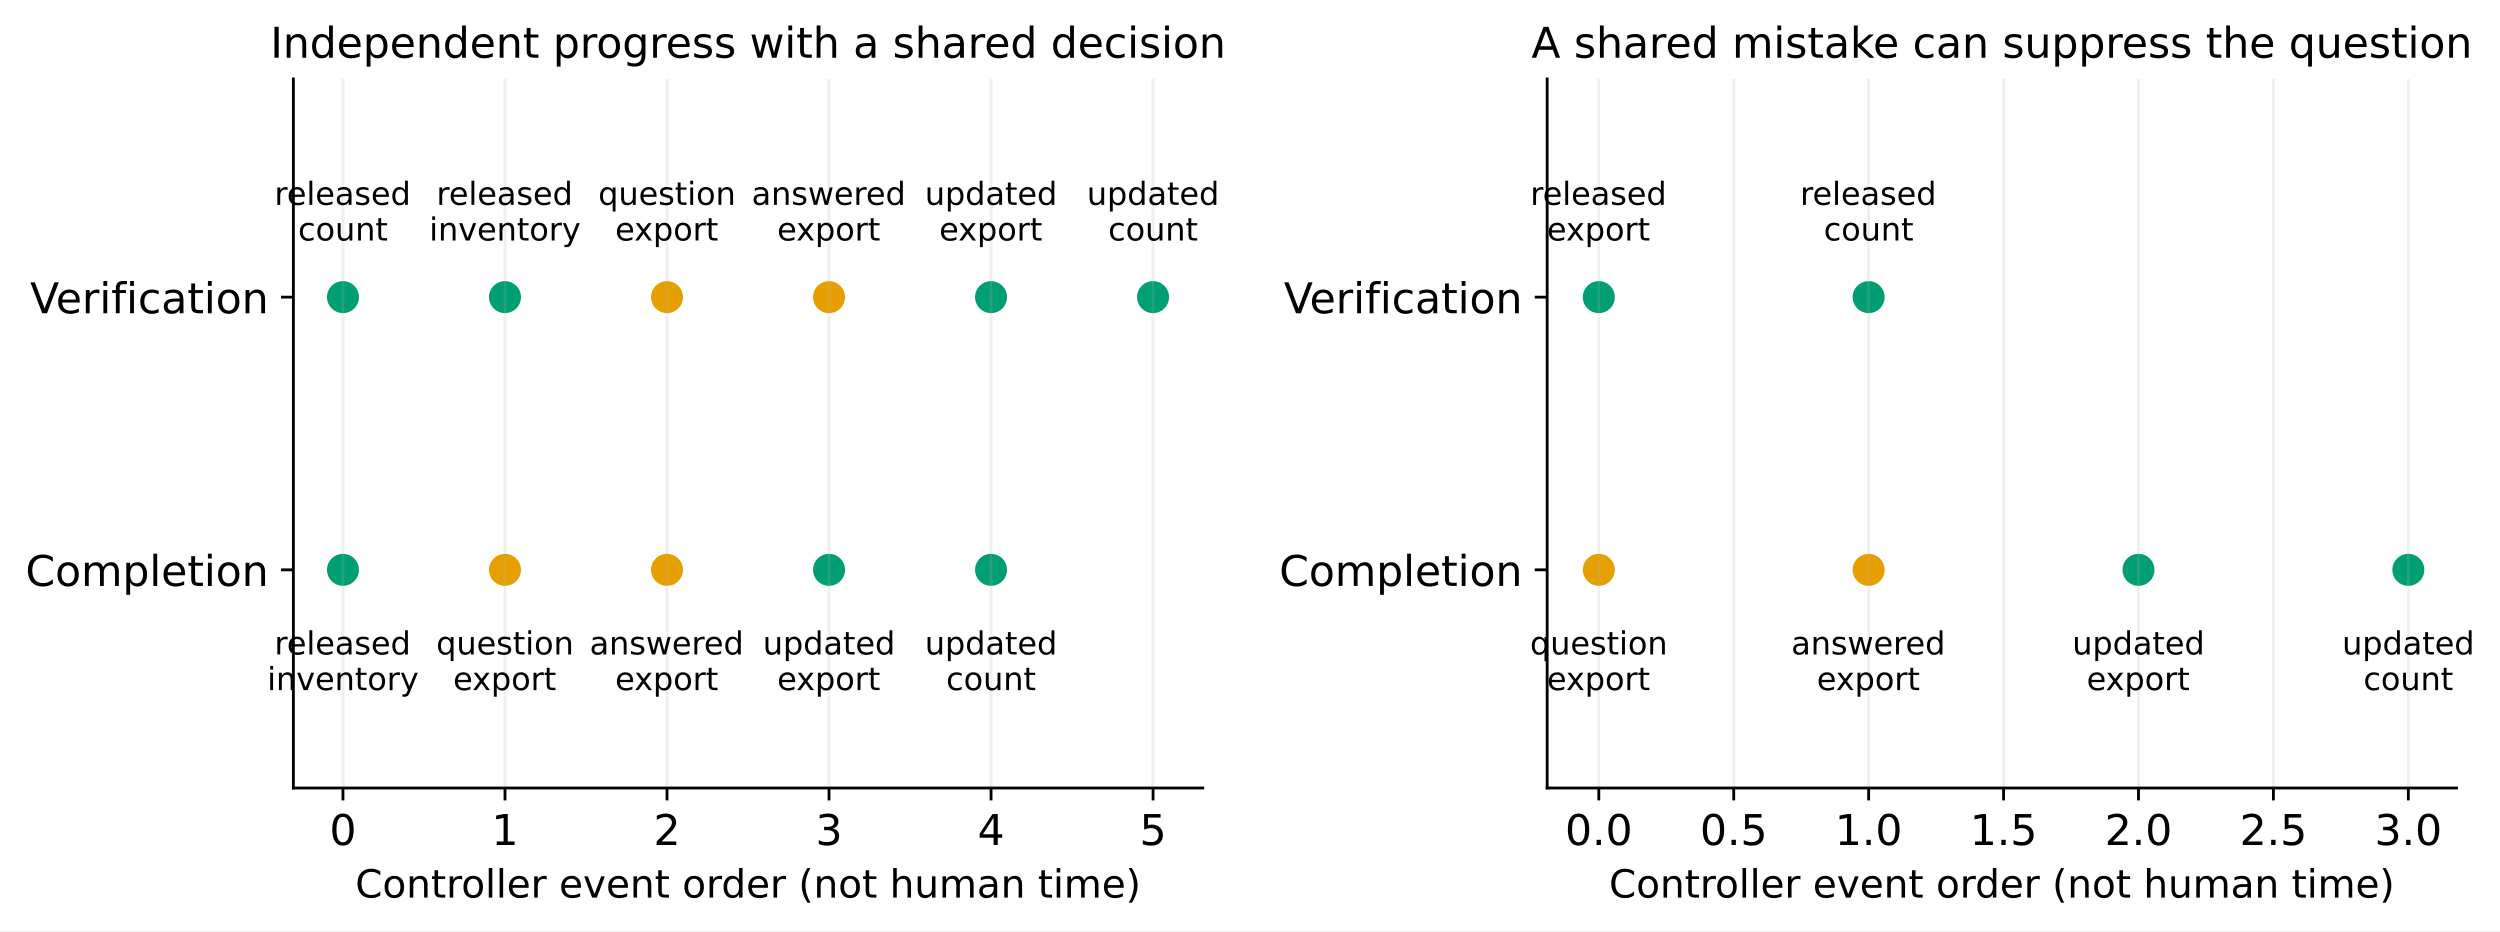
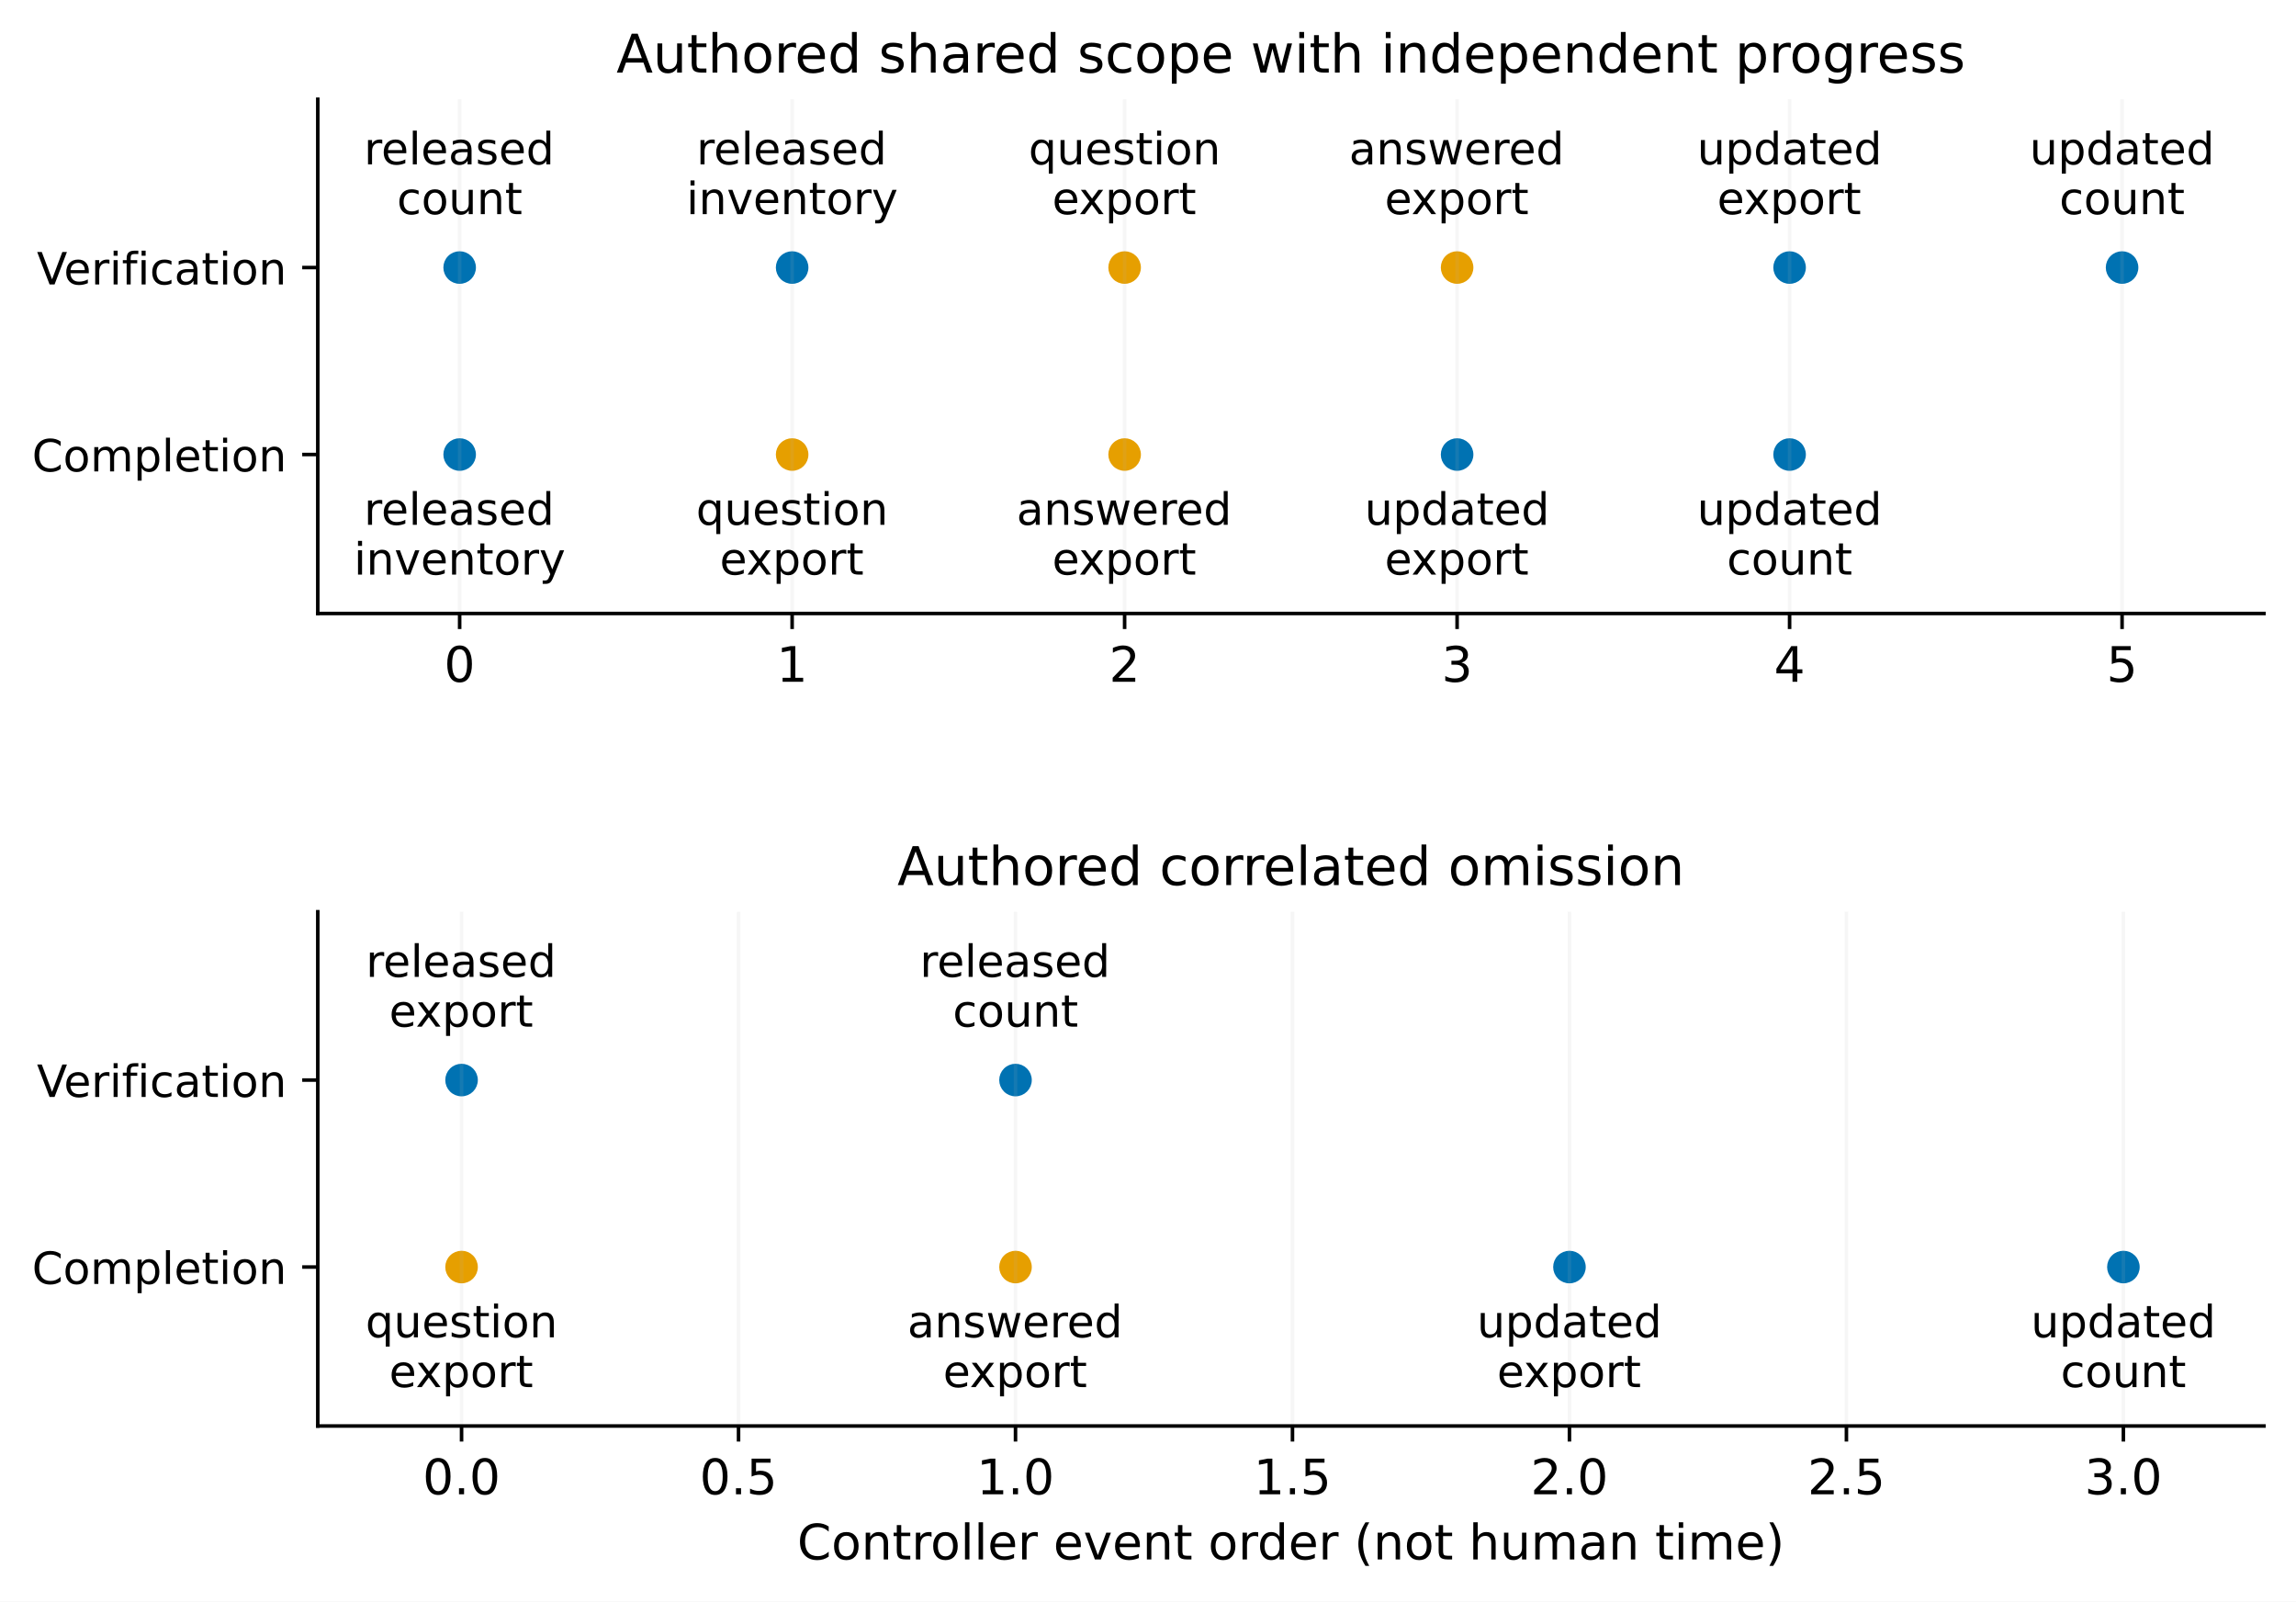
- <svg xmlns="http://www.w3.org/2000/svg" xmlns:xlink="http://www.w3.org/1999/xlink" height="263.218pt" version="1.1" viewBox="0 0 706.705 263.218" width="706.705pt">
+ <svg xmlns="http://www.w3.org/2000/svg" xmlns:xlink="http://www.w3.org/1999/xlink" height="360.178pt" version="1.1" viewBox="0 0 516.437 360.178" width="516.437pt">
  <defs>
    <style type="text/css">
*{stroke-linecap:butt;stroke-linejoin:round;}
  </style>
  </defs>
  <g id="figure_1">
    <g id="patch_1">
-       <path d="M 0 263.218 L 706.705 263.218 L 706.705 0 L 0 0 z " style="fill:#ffffff;" />
+       <path d="M 0 360.178 L 516.437 360.178 L 516.437 0 L 0 0 z " style="fill:#ffffff;" />
    </g>
    <g id="axes_1">
      <g id="patch_2">
-         <path d="M 82.932 222.758 L 340 222.758 L 340 22.318 L 82.932 22.318 z " style="fill:#ffffff;" />
+         <path d="M 71.477 137.965 L 509.237 137.965 L 509.237 22.318 L 71.477 22.318 z " style="fill:#ffffff;" />
      </g>
      <g id="PathCollection_1">
        <defs>
-           <path d="M 0 4.031 C 1.069 4.031 2.094 3.606 2.85 2.85 C 3.606 2.094 4.031 1.069 4.031 0 C 4.031 -1.069 3.606 -2.094 2.85 -2.85 C 2.094 -3.606 1.069 -4.031 0 -4.031 C -1.069 -4.031 -2.094 -3.606 -2.85 -2.85 C -3.606 -2.094 -4.031 -1.069 -4.031 0 C -4.031 1.069 -3.606 2.094 -2.85 2.85 C -2.094 3.606 -1.069 4.031 0 4.031 z " id="m36de5108bc" style="stroke:#009e73;" />
+           <path d="M 0 3.162 C 0.839 3.162 1.643 2.829 2.236 2.236 C 2.829 1.643 3.162 0.839 3.162 0 C 3.162 -0.839 2.829 -1.643 2.236 -2.236 C 1.643 -2.829 0.839 -3.162 0 -3.162 C -0.839 -3.162 -1.643 -2.829 -2.236 -2.236 C -2.829 -1.643 -3.162 -0.839 -3.162 0 C -3.162 0.839 -2.829 1.643 -2.236 2.236 C -1.643 2.829 -0.839 3.162 0 3.162 z " id="m38a509215a" style="stroke:#0072b2;" />
        </defs>
-         <g clip-path="url(#p51b34bf5cd)">
-           <use style="fill:#009e73;stroke:#009e73;" x="96.951" xlink:href="#m36de5108bc" y="161.084" />
+         <g clip-path="url(#p5d37ee7175)">
+           <use style="fill:#0072b2;stroke:#0072b2;" x="103.388" xlink:href="#m38a509215a" y="102.219" />
        </g>
      </g>
      <g id="PathCollection_2">
        <defs>
-           <path d="M 0 4.031 C 1.069 4.031 2.094 3.606 2.85 2.85 C 3.606 2.094 4.031 1.069 4.031 0 C 4.031 -1.069 3.606 -2.094 2.85 -2.85 C 2.094 -3.606 1.069 -4.031 0 -4.031 C -1.069 -4.031 -2.094 -3.606 -2.85 -2.85 C -3.606 -2.094 -4.031 -1.069 -4.031 0 C -4.031 1.069 -3.606 2.094 -2.85 2.85 C -2.094 3.606 -1.069 4.031 0 4.031 z " id="mce6f96e48c" style="stroke:#e69f00;" />
+           <path d="M 0 3.162 C 0.839 3.162 1.643 2.829 2.236 2.236 C 2.829 1.643 3.162 0.839 3.162 0 C 3.162 -0.839 2.829 -1.643 2.236 -2.236 C 1.643 -2.829 0.839 -3.162 0 -3.162 C -0.839 -3.162 -1.643 -2.829 -2.236 -2.236 C -2.829 -1.643 -3.162 -0.839 -3.162 0 C -3.162 0.839 -2.829 1.643 -2.236 2.236 C -1.643 2.829 -0.839 3.162 0 3.162 z " id="ma39aab0666" style="stroke:#e69f00;" />
        </defs>
-         <g clip-path="url(#p51b34bf5cd)">
-           <use style="fill:#e69f00;stroke:#e69f00;" x="142.751" xlink:href="#mce6f96e48c" y="161.084" />
+         <g clip-path="url(#p5d37ee7175)">
+           <use style="fill:#e69f00;stroke:#e69f00;" x="178.173" xlink:href="#ma39aab0666" y="102.219" />
        </g>
      </g>
      <g id="PathCollection_3">
-         <g clip-path="url(#p51b34bf5cd)">
-           <use style="fill:#e69f00;stroke:#e69f00;" x="188.551" xlink:href="#mce6f96e48c" y="161.084" />
+         <g clip-path="url(#p5d37ee7175)">
+           <use style="fill:#e69f00;stroke:#e69f00;" x="252.959" xlink:href="#ma39aab0666" y="102.219" />
        </g>
      </g>
      <g id="PathCollection_4">
-         <g clip-path="url(#p51b34bf5cd)">
-           <use style="fill:#009e73;stroke:#009e73;" x="234.351" xlink:href="#m36de5108bc" y="161.084" />
+         <g clip-path="url(#p5d37ee7175)">
+           <use style="fill:#0072b2;stroke:#0072b2;" x="327.744" xlink:href="#m38a509215a" y="102.219" />
        </g>
      </g>
      <g id="PathCollection_5">
-         <g clip-path="url(#p51b34bf5cd)">
-           <use style="fill:#009e73;stroke:#009e73;" x="280.15" xlink:href="#m36de5108bc" y="161.084" />
+         <g clip-path="url(#p5d37ee7175)">
+           <use style="fill:#0072b2;stroke:#0072b2;" x="402.53" xlink:href="#m38a509215a" y="102.219" />
        </g>
      </g>
      <g id="PathCollection_6">
-         <g clip-path="url(#p51b34bf5cd)">
-           <use style="fill:#009e73;stroke:#009e73;" x="96.951" xlink:href="#m36de5108bc" y="83.992" />
+         <g clip-path="url(#p5d37ee7175)">
+           <use style="fill:#0072b2;stroke:#0072b2;" x="103.388" xlink:href="#m38a509215a" y="60.166" />
        </g>
      </g>
      <g id="PathCollection_7">
-         <g clip-path="url(#p51b34bf5cd)">
-           <use style="fill:#009e73;stroke:#009e73;" x="142.751" xlink:href="#m36de5108bc" y="83.992" />
+         <g clip-path="url(#p5d37ee7175)">
+           <use style="fill:#0072b2;stroke:#0072b2;" x="178.173" xlink:href="#m38a509215a" y="60.166" />
        </g>
      </g>
      <g id="PathCollection_8">
-         <g clip-path="url(#p51b34bf5cd)">
-           <use style="fill:#e69f00;stroke:#e69f00;" x="188.551" xlink:href="#mce6f96e48c" y="83.992" />
+         <g clip-path="url(#p5d37ee7175)">
+           <use style="fill:#e69f00;stroke:#e69f00;" x="252.959" xlink:href="#ma39aab0666" y="60.166" />
        </g>
      </g>
      <g id="PathCollection_9">
-         <g clip-path="url(#p51b34bf5cd)">
-           <use style="fill:#e69f00;stroke:#e69f00;" x="234.351" xlink:href="#mce6f96e48c" y="83.992" />
+         <g clip-path="url(#p5d37ee7175)">
+           <use style="fill:#e69f00;stroke:#e69f00;" x="327.744" xlink:href="#ma39aab0666" y="60.166" />
        </g>
      </g>
      <g id="PathCollection_10">
-         <g clip-path="url(#p51b34bf5cd)">
-           <use style="fill:#009e73;stroke:#009e73;" x="280.15" xlink:href="#m36de5108bc" y="83.992" />
+         <g clip-path="url(#p5d37ee7175)">
+           <use style="fill:#0072b2;stroke:#0072b2;" x="402.53" xlink:href="#m38a509215a" y="60.166" />
        </g>
      </g>
      <g id="PathCollection_11">
-         <g clip-path="url(#p51b34bf5cd)">
-           <use style="fill:#009e73;stroke:#009e73;" x="325.95" xlink:href="#m36de5108bc" y="83.992" />
+         <g clip-path="url(#p5d37ee7175)">
+           <use style="fill:#0072b2;stroke:#0072b2;" x="477.315" xlink:href="#m38a509215a" y="60.166" />
        </g>
      </g>
      <g id="matplotlib.axis_1">
        <g id="xtick_1">
          <g id="line2d_1">
-             <path clip-path="url(#p51b34bf5cd)" d="M 96.951 222.758 L 96.951 22.318 " style="fill:none;stroke:#b0b0b0;stroke-linecap:square;stroke-opacity:0.2;stroke-width:0.8;" />
+             <path clip-path="url(#p5d37ee7175)" d="M 103.388 137.965 L 103.388 22.318 " style="fill:none;stroke:#b0b0b0;stroke-linecap:square;stroke-opacity:0.12;stroke-width:0.8;" />
          </g>
          <g id="line2d_2">
            <defs>
-               <path d="M 0 0 L 0 3.5 " id="m3aaa28b1dd" style="stroke:#000000;stroke-width:0.8;" />
+               <path d="M 0 0 L 0 3.5 " id="m413d388f62" style="stroke:#000000;stroke-width:0.8;" />
            </defs>
            <g>
-               <use style="stroke:#000000;stroke-width:0.8;" x="96.951" xlink:href="#m3aaa28b1dd" y="222.758" />
+               <use style="stroke:#000000;stroke-width:0.8;" x="103.388" xlink:href="#m413d388f62" y="137.965" />
            </g>
          </g>
          <g id="text_1">
-             <text style="font-family:DejaVu Sans;font-size:12px;font-style:normal;font-weight:normal;text-anchor:middle;" transform="rotate(-0, 96.95145, 238.8762)" x="96.951" y="238.876">0</text>
+             <text style="font-family:DejaVu Sans;font-size:11px;font-style:normal;font-weight:normal;text-anchor:middle;" transform="rotate(-0, 103.388, 153.3229)" x="103.388" y="153.323">0</text>
          </g>
        </g>
        <g id="xtick_2">
          <g id="line2d_3">
-             <path clip-path="url(#p51b34bf5cd)" d="M 142.751 222.758 L 142.751 22.318 " style="fill:none;stroke:#b0b0b0;stroke-linecap:square;stroke-opacity:0.2;stroke-width:0.8;" />
+             <path clip-path="url(#p5d37ee7175)" d="M 178.173 137.965 L 178.173 22.318 " style="fill:none;stroke:#b0b0b0;stroke-linecap:square;stroke-opacity:0.12;stroke-width:0.8;" />
          </g>
          <g id="line2d_4">
            <g>
-               <use style="stroke:#000000;stroke-width:0.8;" x="142.751" xlink:href="#m3aaa28b1dd" y="222.758" />
+               <use style="stroke:#000000;stroke-width:0.8;" x="178.173" xlink:href="#m413d388f62" y="137.965" />
            </g>
          </g>
          <g id="text_2">
-             <text style="font-family:DejaVu Sans;font-size:12px;font-style:normal;font-weight:normal;text-anchor:middle;" transform="rotate(-0, 142.7512, 238.8762)" x="142.751" y="238.876">1</text>
+             <text style="font-family:DejaVu Sans;font-size:11px;font-style:normal;font-weight:normal;text-anchor:middle;" transform="rotate(-0, 178.1734, 153.3229)" x="178.173" y="153.323">1</text>
          </g>
        </g>
        <g id="xtick_3">
          <g id="line2d_5">
-             <path clip-path="url(#p51b34bf5cd)" d="M 188.551 222.758 L 188.551 22.318 " style="fill:none;stroke:#b0b0b0;stroke-linecap:square;stroke-opacity:0.2;stroke-width:0.8;" />
+             <path clip-path="url(#p5d37ee7175)" d="M 252.959 137.965 L 252.959 22.318 " style="fill:none;stroke:#b0b0b0;stroke-linecap:square;stroke-opacity:0.12;stroke-width:0.8;" />
          </g>
          <g id="line2d_6">
            <g>
-               <use style="stroke:#000000;stroke-width:0.8;" x="188.551" xlink:href="#m3aaa28b1dd" y="222.758" />
+               <use style="stroke:#000000;stroke-width:0.8;" x="252.959" xlink:href="#m413d388f62" y="137.965" />
            </g>
          </g>
          <g id="text_3">
-             <text style="font-family:DejaVu Sans;font-size:12px;font-style:normal;font-weight:normal;text-anchor:middle;" transform="rotate(-0, 188.5509, 238.8762)" x="188.551" y="238.876">2</text>
+             <text style="font-family:DejaVu Sans;font-size:11px;font-style:normal;font-weight:normal;text-anchor:middle;" transform="rotate(-0, 252.9588, 153.3229)" x="252.959" y="153.323">2</text>
          </g>
        </g>
        <g id="xtick_4">
          <g id="line2d_7">
-             <path clip-path="url(#p51b34bf5cd)" d="M 234.351 222.758 L 234.351 22.318 " style="fill:none;stroke:#b0b0b0;stroke-linecap:square;stroke-opacity:0.2;stroke-width:0.8;" />
+             <path clip-path="url(#p5d37ee7175)" d="M 327.744 137.965 L 327.744 22.318 " style="fill:none;stroke:#b0b0b0;stroke-linecap:square;stroke-opacity:0.12;stroke-width:0.8;" />
          </g>
          <g id="line2d_8">
            <g>
-               <use style="stroke:#000000;stroke-width:0.8;" x="234.351" xlink:href="#m3aaa28b1dd" y="222.758" />
+               <use style="stroke:#000000;stroke-width:0.8;" x="327.744" xlink:href="#m413d388f62" y="137.965" />
            </g>
          </g>
          <g id="text_4">
-             <text style="font-family:DejaVu Sans;font-size:12px;font-style:normal;font-weight:normal;text-anchor:middle;" transform="rotate(-0, 234.3506, 238.8762)" x="234.351" y="238.876">3</text>
+             <text style="font-family:DejaVu Sans;font-size:11px;font-style:normal;font-weight:normal;text-anchor:middle;" transform="rotate(-0, 327.7442, 153.3229)" x="327.744" y="153.323">3</text>
          </g>
        </g>
        <g id="xtick_5">
          <g id="line2d_9">
-             <path clip-path="url(#p51b34bf5cd)" d="M 280.15 222.758 L 280.15 22.318 " style="fill:none;stroke:#b0b0b0;stroke-linecap:square;stroke-opacity:0.2;stroke-width:0.8;" />
+             <path clip-path="url(#p5d37ee7175)" d="M 402.53 137.965 L 402.53 22.318 " style="fill:none;stroke:#b0b0b0;stroke-linecap:square;stroke-opacity:0.12;stroke-width:0.8;" />
          </g>
          <g id="line2d_10">
            <g>
-               <use style="stroke:#000000;stroke-width:0.8;" x="280.15" xlink:href="#m3aaa28b1dd" y="222.758" />
+               <use style="stroke:#000000;stroke-width:0.8;" x="402.53" xlink:href="#m413d388f62" y="137.965" />
            </g>
          </g>
          <g id="text_5">
-             <text style="font-family:DejaVu Sans;font-size:12px;font-style:normal;font-weight:normal;text-anchor:middle;" transform="rotate(-0, 280.1503, 238.8762)" x="280.15" y="238.876">4</text>
+             <text style="font-family:DejaVu Sans;font-size:11px;font-style:normal;font-weight:normal;text-anchor:middle;" transform="rotate(-0, 402.5296, 153.3229)" x="402.53" y="153.323">4</text>
          </g>
        </g>
        <g id="xtick_6">
          <g id="line2d_11">
-             <path clip-path="url(#p51b34bf5cd)" d="M 325.95 222.758 L 325.95 22.318 " style="fill:none;stroke:#b0b0b0;stroke-linecap:square;stroke-opacity:0.2;stroke-width:0.8;" />
+             <path clip-path="url(#p5d37ee7175)" d="M 477.315 137.965 L 477.315 22.318 " style="fill:none;stroke:#b0b0b0;stroke-linecap:square;stroke-opacity:0.12;stroke-width:0.8;" />
          </g>
          <g id="line2d_12">
            <g>
-               <use style="stroke:#000000;stroke-width:0.8;" x="325.95" xlink:href="#m3aaa28b1dd" y="222.758" />
+               <use style="stroke:#000000;stroke-width:0.8;" x="477.315" xlink:href="#m413d388f62" y="137.965" />
            </g>
          </g>
          <g id="text_6">
-             <text style="font-family:DejaVu Sans;font-size:12px;font-style:normal;font-weight:normal;text-anchor:middle;" transform="rotate(-0, 325.9501, 238.8762)" x="325.95" y="238.876">5</text>
-           </g>
-         </g>
-         <g id="text_7">
-           <text style="font-family:DejaVu Sans;font-size:11px;font-style:normal;font-weight:normal;text-anchor:middle;" transform="rotate(-0, 211.466, 253.7302)" x="211.466" y="253.73">Controller event order (not human time)</text>
+             <text style="font-family:DejaVu Sans;font-size:11px;font-style:normal;font-weight:normal;text-anchor:middle;" transform="rotate(-0, 477.315, 153.3229)" x="477.315" y="153.323">5</text>
+           </g>
        </g>
      </g>
      <g id="matplotlib.axis_2">
        <g id="ytick_1">
          <g id="line2d_13">
            <defs>
-               <path d="M 0 0 L -3.5 0 " id="m2d889737b3" style="stroke:#000000;stroke-width:0.8;" />
+               <path d="M 0 0 L -3.5 0 " id="m98e9d33a55" style="stroke:#000000;stroke-width:0.8;" />
            </defs>
            <g>
-               <use style="stroke:#000000;stroke-width:0.8;" x="82.932" xlink:href="#m2d889737b3" y="161.084" />
-             </g>
-           </g>
-           <g id="text_8">
-             <text style="font-family:DejaVu Sans;font-size:12px;font-style:normal;font-weight:normal;text-anchor:end;" transform="rotate(-0, 75.93188, 165.6433)" x="75.932" y="165.643">Completion</text>
+               <use style="stroke:#000000;stroke-width:0.8;" x="71.477" xlink:href="#m98e9d33a55" y="102.219" />
+             </g>
+           </g>
+           <g id="text_7">
+             <text style="font-family:DejaVu Sans;font-size:10px;font-style:normal;font-weight:normal;text-anchor:end;" transform="rotate(-0, 64.47656, 106.0186)" x="64.477" y="106.019">Completion</text>
          </g>
        </g>
        <g id="ytick_2">
          <g id="line2d_14">
            <g>
-               <use style="stroke:#000000;stroke-width:0.8;" x="82.932" xlink:href="#m2d889737b3" y="83.992" />
-             </g>
-           </g>
-           <g id="text_9">
-             <text style="font-family:DejaVu Sans;font-size:12px;font-style:normal;font-weight:normal;text-anchor:end;" transform="rotate(-0, 75.93188, 88.55103)" x="75.932" y="88.551">Verification</text>
+               <use style="stroke:#000000;stroke-width:0.8;" x="71.477" xlink:href="#m98e9d33a55" y="60.166" />
+             </g>
+           </g>
+           <g id="text_8">
+             <text style="font-family:DejaVu Sans;font-size:10px;font-style:normal;font-weight:normal;text-anchor:end;" transform="rotate(-0, 64.47656, 63.96529)" x="64.477" y="63.965">Verification</text>
          </g>
        </g>
      </g>
      <g id="patch_3">
-         <path d="M 82.932 222.758 L 82.932 22.318 " style="fill:none;stroke:#000000;stroke-linecap:square;stroke-linejoin:miter;stroke-width:0.8;" />
+         <path d="M 71.477 137.965 L 71.477 22.318 " style="fill:none;stroke:#000000;stroke-linecap:square;stroke-linejoin:miter;stroke-width:0.8;" />
      </g>
      <g id="patch_4">
-         <path d="M 82.932 222.758 L 340 222.758 " style="fill:none;stroke:#000000;stroke-linecap:square;stroke-linejoin:miter;stroke-width:0.8;" />
+         <path d="M 71.477 137.965 L 509.237 137.965 " style="fill:none;stroke:#000000;stroke-linecap:square;stroke-linejoin:miter;stroke-width:0.8;" />
+       </g>
+       <g id="text_9">
+         <text style="font-family:DejaVu Sans;font-size:10px;font-style:normal;font-weight:normal;" transform="translate(81.87235 118.0215)">released</text>
+         <text style="font-family:DejaVu Sans;font-size:10px;font-style:normal;font-weight:normal;" transform="translate(79.5911 129.2194)">inventory</text>
      </g>
      <g id="text_10">
-         <text style="font-family:DejaVu Sans;font-size:9px;font-style:normal;font-weight:normal;" transform="translate(77.58739 185.0062)">released</text>
-         <text style="font-family:DejaVu Sans;font-size:9px;font-style:normal;font-weight:normal;" transform="translate(75.53426 195.0843)">inventory</text>
+         <text style="font-family:DejaVu Sans;font-size:10px;font-style:normal;font-weight:normal;" transform="translate(156.5718 118.0215)">question</text>
+         <text style="font-family:DejaVu Sans;font-size:10px;font-style:normal;font-weight:normal;" transform="translate(161.889 129.2194)">export</text>
      </g>
      <g id="text_11">
-         <text style="font-family:DejaVu Sans;font-size:9px;font-style:normal;font-weight:normal;" transform="translate(123.3098 185.0062)">question</text>
-         <text style="font-family:DejaVu Sans;font-size:9px;font-style:normal;font-weight:normal;" transform="translate(128.0952 195.0843)">export</text>
+         <text style="font-family:DejaVu Sans;font-size:10px;font-style:normal;font-weight:normal;" transform="translate(228.651 118.0215)">answered</text>
+         <text style="font-family:DejaVu Sans;font-size:10px;font-style:normal;font-weight:normal;" transform="translate(236.6744 129.2194)">export</text>
      </g>
      <g id="text_12">
-         <text style="font-family:DejaVu Sans;font-size:9px;font-style:normal;font-weight:normal;" transform="translate(166.6739 185.0062)">answered</text>
-         <text style="font-family:DejaVu Sans;font-size:9px;font-style:normal;font-weight:normal;" transform="translate(173.895 195.0843)">export</text>
+         <text style="font-family:DejaVu Sans;font-size:10px;font-style:normal;font-weight:normal;" transform="translate(306.952 118.0215)">updated</text>
+         <text style="font-family:DejaVu Sans;font-size:10px;font-style:normal;font-weight:normal;" transform="translate(311.4598 129.2194)">export</text>
      </g>
      <g id="text_13">
-         <text style="font-family:DejaVu Sans;font-size:9px;font-style:normal;font-weight:normal;" transform="translate(215.6376 185.0062)">updated</text>
-         <text style="font-family:DejaVu Sans;font-size:9px;font-style:normal;font-weight:normal;" transform="translate(219.6947 195.0843)">export</text>
+         <text style="font-family:DejaVu Sans;font-size:10px;font-style:normal;font-weight:normal;" transform="translate(381.7374 118.0215)">updated</text>
+         <text style="font-family:DejaVu Sans;font-size:10px;font-style:normal;font-weight:normal;" transform="translate(388.4234 129.2194)">count</text>
      </g>
      <g id="text_14">
-         <text style="font-family:DejaVu Sans;font-size:9px;font-style:normal;font-weight:normal;" transform="translate(261.4374 185.0062)">updated</text>
-         <text style="font-family:DejaVu Sans;font-size:9px;font-style:normal;font-weight:normal;" transform="translate(267.4547 195.0843)">count</text>
+         <text style="font-family:DejaVu Sans;font-size:10px;font-style:normal;font-weight:normal;" transform="translate(81.87235 36.96826)">released</text>
+         <text style="font-family:DejaVu Sans;font-size:10px;font-style:normal;font-weight:normal;" transform="translate(89.28172 48.16607)">count</text>
      </g>
      <g id="text_15">
-         <text style="font-family:DejaVu Sans;font-size:9px;font-style:normal;font-weight:normal;" transform="translate(77.58739 57.91394)">released</text>
-         <text style="font-family:DejaVu Sans;font-size:9px;font-style:normal;font-weight:normal;" transform="translate(84.25582 67.99197)">count</text>
+         <text style="font-family:DejaVu Sans;font-size:10px;font-style:normal;font-weight:normal;" transform="translate(156.6578 36.96826)">released</text>
+         <text style="font-family:DejaVu Sans;font-size:10px;font-style:normal;font-weight:normal;" transform="translate(154.3765 48.16607)">inventory</text>
      </g>
      <g id="text_16">
-         <text style="font-family:DejaVu Sans;font-size:9px;font-style:normal;font-weight:normal;" transform="translate(123.3871 57.91394)">released</text>
-         <text style="font-family:DejaVu Sans;font-size:9px;font-style:normal;font-weight:normal;" transform="translate(121.334 67.99197)">inventory</text>
+         <text style="font-family:DejaVu Sans;font-size:10px;font-style:normal;font-weight:normal;" transform="translate(231.3572 36.96826)">question</text>
+         <text style="font-family:DejaVu Sans;font-size:10px;font-style:normal;font-weight:normal;" transform="translate(236.6744 48.16607)">export</text>
      </g>
      <g id="text_17">
-         <text style="font-family:DejaVu Sans;font-size:9px;font-style:normal;font-weight:normal;" transform="translate(169.1095 57.91394)">question</text>
-         <text style="font-family:DejaVu Sans;font-size:9px;font-style:normal;font-weight:normal;" transform="translate(173.895 67.99197)">export</text>
+         <text style="font-family:DejaVu Sans;font-size:10px;font-style:normal;font-weight:normal;" transform="translate(303.4364 36.96826)">answered</text>
+         <text style="font-family:DejaVu Sans;font-size:10px;font-style:normal;font-weight:normal;" transform="translate(311.4598 48.16607)">export</text>
      </g>
      <g id="text_18">
-         <text style="font-family:DejaVu Sans;font-size:9px;font-style:normal;font-weight:normal;" transform="translate(212.4736 57.91394)">answered</text>
-         <text style="font-family:DejaVu Sans;font-size:9px;font-style:normal;font-weight:normal;" transform="translate(219.6947 67.99197)">export</text>
+         <text style="font-family:DejaVu Sans;font-size:10px;font-style:normal;font-weight:normal;" transform="translate(381.7374 36.96826)">updated</text>
+         <text style="font-family:DejaVu Sans;font-size:10px;font-style:normal;font-weight:normal;" transform="translate(386.2452 48.16607)">export</text>
      </g>
      <g id="text_19">
-         <text style="font-family:DejaVu Sans;font-size:9px;font-style:normal;font-weight:normal;" transform="translate(261.4374 57.91394)">updated</text>
-         <text style="font-family:DejaVu Sans;font-size:9px;font-style:normal;font-weight:normal;" transform="translate(265.4944 67.99197)">export</text>
+         <text style="font-family:DejaVu Sans;font-size:10px;font-style:normal;font-weight:normal;" transform="translate(456.5228 36.96826)">updated</text>
+         <text style="font-family:DejaVu Sans;font-size:10px;font-style:normal;font-weight:normal;" transform="translate(463.2088 48.16607)">count</text>
      </g>
      <g id="text_20">
-         <text style="font-family:DejaVu Sans;font-size:9px;font-style:normal;font-weight:normal;" transform="translate(307.2371 57.91394)">updated</text>
-         <text style="font-family:DejaVu Sans;font-size:9px;font-style:normal;font-weight:normal;" transform="translate(313.2544 67.99197)">count</text>
-       </g>
-       <g id="text_21">
-         <text style="font-family:DejaVu Sans;font-size:12px;font-style:normal;font-weight:normal;text-anchor:middle;" transform="rotate(-0, 211.466, 16.31812)" x="211.466" y="16.318">Independent progress with a shared decision</text>
+         <text style="font-family:DejaVu Sans;font-size:12px;font-style:normal;font-weight:normal;text-anchor:middle;" transform="rotate(-0, 290.3566, 16.31812)" x="290.357" y="16.318">Authored shared scope with independent progress</text>
      </g>
    </g>
    <g id="axes_2">
      <g id="patch_5">
-         <path d="M 437.352 222.758 L 694.42 222.758 L 694.42 22.318 L 437.352 22.318 z " style="fill:#ffffff;" />
+         <path d="M 71.477 320.686 L 509.237 320.686 L 509.237 205.04 L 71.477 205.04 z " style="fill:#ffffff;" />
      </g>
      <g id="PathCollection_12">
-         <g clip-path="url(#padabfa7c79)">
-           <use style="fill:#e69f00;stroke:#e69f00;" x="451.953" xlink:href="#mce6f96e48c" y="161.084" />
+         <g clip-path="url(#p9d79f0f8ed)">
+           <use style="fill:#e69f00;stroke:#e69f00;" x="103.817" xlink:href="#ma39aab0666" y="284.941" />
        </g>
      </g>
      <g id="PathCollection_13">
-         <g clip-path="url(#padabfa7c79)">
-           <use style="fill:#e69f00;stroke:#e69f00;" x="528.232" xlink:href="#mce6f96e48c" y="161.084" />
+         <g clip-path="url(#p9d79f0f8ed)">
+           <use style="fill:#e69f00;stroke:#e69f00;" x="228.416" xlink:href="#ma39aab0666" y="284.941" />
        </g>
      </g>
      <g id="PathCollection_14">
-         <g clip-path="url(#padabfa7c79)">
-           <use style="fill:#009e73;stroke:#009e73;" x="604.512" xlink:href="#m36de5108bc" y="161.084" />
+         <g clip-path="url(#p9d79f0f8ed)">
+           <use style="fill:#0072b2;stroke:#0072b2;" x="353.014" xlink:href="#m38a509215a" y="284.941" />
        </g>
      </g>
      <g id="PathCollection_15">
-         <g clip-path="url(#padabfa7c79)">
-           <use style="fill:#009e73;stroke:#009e73;" x="680.792" xlink:href="#m36de5108bc" y="161.084" />
+         <g clip-path="url(#p9d79f0f8ed)">
+           <use style="fill:#0072b2;stroke:#0072b2;" x="477.613" xlink:href="#m38a509215a" y="284.941" />
        </g>
      </g>
      <g id="PathCollection_16">
-         <g clip-path="url(#padabfa7c79)">
-           <use style="fill:#009e73;stroke:#009e73;" x="451.953" xlink:href="#m36de5108bc" y="83.992" />
+         <g clip-path="url(#p9d79f0f8ed)">
+           <use style="fill:#0072b2;stroke:#0072b2;" x="103.817" xlink:href="#m38a509215a" y="242.888" />
        </g>
      </g>
      <g id="PathCollection_17">
-         <g clip-path="url(#padabfa7c79)">
-           <use style="fill:#009e73;stroke:#009e73;" x="528.232" xlink:href="#m36de5108bc" y="83.992" />
+         <g clip-path="url(#p9d79f0f8ed)">
+           <use style="fill:#0072b2;stroke:#0072b2;" x="228.416" xlink:href="#m38a509215a" y="242.888" />
        </g>
      </g>
      <g id="matplotlib.axis_3">
        <g id="xtick_7">
          <g id="line2d_15">
-             <path clip-path="url(#padabfa7c79)" d="M 451.953 222.758 L 451.953 22.318 " style="fill:none;stroke:#b0b0b0;stroke-linecap:square;stroke-opacity:0.2;stroke-width:0.8;" />
+             <path clip-path="url(#p9d79f0f8ed)" d="M 103.817 320.686 L 103.817 205.04 " style="fill:none;stroke:#b0b0b0;stroke-linecap:square;stroke-opacity:0.12;stroke-width:0.8;" />
          </g>
          <g id="line2d_16">
            <g>
-               <use style="stroke:#000000;stroke-width:0.8;" x="451.953" xlink:href="#m3aaa28b1dd" y="222.758" />
-             </g>
-           </g>
-           <g id="text_22">
-             <text style="font-family:DejaVu Sans;font-size:12px;font-style:normal;font-weight:normal;text-anchor:middle;" transform="rotate(-0, 451.9528, 238.8762)" x="451.953" y="238.876">0.0</text>
+               <use style="stroke:#000000;stroke-width:0.8;" x="103.817" xlink:href="#m413d388f62" y="320.686" />
+             </g>
+           </g>
+           <g id="text_21">
+             <text style="font-family:DejaVu Sans;font-size:11px;font-style:normal;font-weight:normal;text-anchor:middle;" transform="rotate(-0, 103.8174, 336.0444)" x="103.817" y="336.044">0.0</text>
          </g>
        </g>
        <g id="xtick_8">
          <g id="line2d_17">
-             <path clip-path="url(#padabfa7c79)" d="M 490.093 222.758 L 490.093 22.318 " style="fill:none;stroke:#b0b0b0;stroke-linecap:square;stroke-opacity:0.2;stroke-width:0.8;" />
+             <path clip-path="url(#p9d79f0f8ed)" d="M 166.117 320.686 L 166.117 205.04 " style="fill:none;stroke:#b0b0b0;stroke-linecap:square;stroke-opacity:0.12;stroke-width:0.8;" />
          </g>
          <g id="line2d_18">
            <g>
-               <use style="stroke:#000000;stroke-width:0.8;" x="490.093" xlink:href="#m3aaa28b1dd" y="222.758" />
-             </g>
-           </g>
-           <g id="text_23">
-             <text style="font-family:DejaVu Sans;font-size:12px;font-style:normal;font-weight:normal;text-anchor:middle;" transform="rotate(-0, 490.0926, 238.8762)" x="490.093" y="238.876">0.5</text>
+               <use style="stroke:#000000;stroke-width:0.8;" x="166.117" xlink:href="#m413d388f62" y="320.686" />
+             </g>
+           </g>
+           <g id="text_22">
+             <text style="font-family:DejaVu Sans;font-size:11px;font-style:normal;font-weight:normal;text-anchor:middle;" transform="rotate(-0, 166.1166, 336.0444)" x="166.117" y="336.044">0.5</text>
          </g>
        </g>
        <g id="xtick_9">
          <g id="line2d_19">
-             <path clip-path="url(#padabfa7c79)" d="M 528.232 222.758 L 528.232 22.318 " style="fill:none;stroke:#b0b0b0;stroke-linecap:square;stroke-opacity:0.2;stroke-width:0.8;" />
+             <path clip-path="url(#p9d79f0f8ed)" d="M 228.416 320.686 L 228.416 205.04 " style="fill:none;stroke:#b0b0b0;stroke-linecap:square;stroke-opacity:0.12;stroke-width:0.8;" />
          </g>
          <g id="line2d_20">
            <g>
-               <use style="stroke:#000000;stroke-width:0.8;" x="528.232" xlink:href="#m3aaa28b1dd" y="222.758" />
-             </g>
-           </g>
-           <g id="text_24">
-             <text style="font-family:DejaVu Sans;font-size:12px;font-style:normal;font-weight:normal;text-anchor:middle;" transform="rotate(-0, 528.2324, 238.8762)" x="528.232" y="238.876">1.0</text>
+               <use style="stroke:#000000;stroke-width:0.8;" x="228.416" xlink:href="#m413d388f62" y="320.686" />
+             </g>
+           </g>
+           <g id="text_23">
+             <text style="font-family:DejaVu Sans;font-size:11px;font-style:normal;font-weight:normal;text-anchor:middle;" transform="rotate(-0, 228.4158, 336.0444)" x="228.416" y="336.044">1.0</text>
          </g>
        </g>
        <g id="xtick_10">
          <g id="line2d_21">
-             <path clip-path="url(#padabfa7c79)" d="M 566.372 222.758 L 566.372 22.318 " style="fill:none;stroke:#b0b0b0;stroke-linecap:square;stroke-opacity:0.2;stroke-width:0.8;" />
+             <path clip-path="url(#p9d79f0f8ed)" d="M 290.715 320.686 L 290.715 205.04 " style="fill:none;stroke:#b0b0b0;stroke-linecap:square;stroke-opacity:0.12;stroke-width:0.8;" />
          </g>
          <g id="line2d_22">
            <g>
-               <use style="stroke:#000000;stroke-width:0.8;" x="566.372" xlink:href="#m3aaa28b1dd" y="222.758" />
-             </g>
-           </g>
-           <g id="text_25">
-             <text style="font-family:DejaVu Sans;font-size:12px;font-style:normal;font-weight:normal;text-anchor:middle;" transform="rotate(-0, 566.3722, 238.8762)" x="566.372" y="238.876">1.5</text>
+               <use style="stroke:#000000;stroke-width:0.8;" x="290.715" xlink:href="#m413d388f62" y="320.686" />
+             </g>
+           </g>
+           <g id="text_24">
+             <text style="font-family:DejaVu Sans;font-size:11px;font-style:normal;font-weight:normal;text-anchor:middle;" transform="rotate(-0, 290.715, 336.0444)" x="290.715" y="336.044">1.5</text>
          </g>
        </g>
        <g id="xtick_11">
          <g id="line2d_23">
-             <path clip-path="url(#padabfa7c79)" d="M 604.512 222.758 L 604.512 22.318 " style="fill:none;stroke:#b0b0b0;stroke-linecap:square;stroke-opacity:0.2;stroke-width:0.8;" />
+             <path clip-path="url(#p9d79f0f8ed)" d="M 353.014 320.686 L 353.014 205.04 " style="fill:none;stroke:#b0b0b0;stroke-linecap:square;stroke-opacity:0.12;stroke-width:0.8;" />
          </g>
          <g id="line2d_24">
            <g>
-               <use style="stroke:#000000;stroke-width:0.8;" x="604.512" xlink:href="#m3aaa28b1dd" y="222.758" />
-             </g>
-           </g>
-           <g id="text_26">
-             <text style="font-family:DejaVu Sans;font-size:12px;font-style:normal;font-weight:normal;text-anchor:middle;" transform="rotate(-0, 604.512, 238.8762)" x="604.512" y="238.876">2.0</text>
+               <use style="stroke:#000000;stroke-width:0.8;" x="353.014" xlink:href="#m413d388f62" y="320.686" />
+             </g>
+           </g>
+           <g id="text_25">
+             <text style="font-family:DejaVu Sans;font-size:11px;font-style:normal;font-weight:normal;text-anchor:middle;" transform="rotate(-0, 353.0143, 336.0444)" x="353.014" y="336.044">2.0</text>
          </g>
        </g>
        <g id="xtick_12">
          <g id="line2d_25">
-             <path clip-path="url(#padabfa7c79)" d="M 642.652 222.758 L 642.652 22.318 " style="fill:none;stroke:#b0b0b0;stroke-linecap:square;stroke-opacity:0.2;stroke-width:0.8;" />
+             <path clip-path="url(#p9d79f0f8ed)" d="M 415.313 320.686 L 415.313 205.04 " style="fill:none;stroke:#b0b0b0;stroke-linecap:square;stroke-opacity:0.12;stroke-width:0.8;" />
          </g>
          <g id="line2d_26">
            <g>
-               <use style="stroke:#000000;stroke-width:0.8;" x="642.652" xlink:href="#m3aaa28b1dd" y="222.758" />
-             </g>
-           </g>
-           <g id="text_27">
-             <text style="font-family:DejaVu Sans;font-size:12px;font-style:normal;font-weight:normal;text-anchor:middle;" transform="rotate(-0, 642.6518, 238.8762)" x="642.652" y="238.876">2.5</text>
+               <use style="stroke:#000000;stroke-width:0.8;" x="415.313" xlink:href="#m413d388f62" y="320.686" />
+             </g>
+           </g>
+           <g id="text_26">
+             <text style="font-family:DejaVu Sans;font-size:11px;font-style:normal;font-weight:normal;text-anchor:middle;" transform="rotate(-0, 415.3135, 336.0444)" x="415.313" y="336.044">2.5</text>
          </g>
        </g>
        <g id="xtick_13">
          <g id="line2d_27">
-             <path clip-path="url(#padabfa7c79)" d="M 680.792 222.758 L 680.792 22.318 " style="fill:none;stroke:#b0b0b0;stroke-linecap:square;stroke-opacity:0.2;stroke-width:0.8;" />
+             <path clip-path="url(#p9d79f0f8ed)" d="M 477.613 320.686 L 477.613 205.04 " style="fill:none;stroke:#b0b0b0;stroke-linecap:square;stroke-opacity:0.12;stroke-width:0.8;" />
          </g>
          <g id="line2d_28">
            <g>
-               <use style="stroke:#000000;stroke-width:0.8;" x="680.792" xlink:href="#m3aaa28b1dd" y="222.758" />
-             </g>
-           </g>
-           <g id="text_28">
-             <text style="font-family:DejaVu Sans;font-size:12px;font-style:normal;font-weight:normal;text-anchor:middle;" transform="rotate(-0, 680.7916, 238.8762)" x="680.792" y="238.876">3.0</text>
-           </g>
-         </g>
-         <g id="text_29">
-           <text style="font-family:DejaVu Sans;font-size:11px;font-style:normal;font-weight:normal;text-anchor:middle;" transform="rotate(-0, 565.886, 253.7302)" x="565.886" y="253.73">Controller event order (not human time)</text>
+               <use style="stroke:#000000;stroke-width:0.8;" x="477.613" xlink:href="#m413d388f62" y="320.686" />
+             </g>
+           </g>
+           <g id="text_27">
+             <text style="font-family:DejaVu Sans;font-size:11px;font-style:normal;font-weight:normal;text-anchor:middle;" transform="rotate(-0, 477.6127, 336.0444)" x="477.613" y="336.044">3.0</text>
+           </g>
+         </g>
+         <g id="text_28">
+           <text style="font-family:DejaVu Sans;font-size:11px;font-style:normal;font-weight:normal;text-anchor:middle;" transform="rotate(-0, 290.3566, 350.6903)" x="290.357" y="350.69">Controller event order (not human time)</text>
        </g>
      </g>
      <g id="matplotlib.axis_4">
        <g id="ytick_3">
          <g id="line2d_29">
            <g>
-               <use style="stroke:#000000;stroke-width:0.8;" x="437.352" xlink:href="#m2d889737b3" y="161.084" />
-             </g>
-           </g>
-           <g id="text_30">
-             <text style="font-family:DejaVu Sans;font-size:12px;font-style:normal;font-weight:normal;text-anchor:end;" transform="rotate(-0, 430.3519, 165.6433)" x="430.352" y="165.643">Completion</text>
+               <use style="stroke:#000000;stroke-width:0.8;" x="71.477" xlink:href="#m98e9d33a55" y="284.941" />
+             </g>
+           </g>
+           <g id="text_29">
+             <text style="font-family:DejaVu Sans;font-size:10px;font-style:normal;font-weight:normal;text-anchor:end;" transform="rotate(-0, 64.47656, 288.7401)" x="64.477" y="288.74">Completion</text>
          </g>
        </g>
        <g id="ytick_4">
          <g id="line2d_30">
            <g>
-               <use style="stroke:#000000;stroke-width:0.8;" x="437.352" xlink:href="#m2d889737b3" y="83.992" />
-             </g>
-           </g>
-           <g id="text_31">
-             <text style="font-family:DejaVu Sans;font-size:12px;font-style:normal;font-weight:normal;text-anchor:end;" transform="rotate(-0, 430.3519, 88.55103)" x="430.352" y="88.551">Verification</text>
+               <use style="stroke:#000000;stroke-width:0.8;" x="71.477" xlink:href="#m98e9d33a55" y="242.888" />
+             </g>
+           </g>
+           <g id="text_30">
+             <text style="font-family:DejaVu Sans;font-size:10px;font-style:normal;font-weight:normal;text-anchor:end;" transform="rotate(-0, 64.47656, 246.6868)" x="64.477" y="246.687">Verification</text>
          </g>
        </g>
      </g>
      <g id="patch_6">
-         <path d="M 437.352 222.758 L 437.352 22.318 " style="fill:none;stroke:#000000;stroke-linecap:square;stroke-linejoin:miter;stroke-width:0.8;" />
+         <path d="M 71.477 320.686 L 71.477 205.04 " style="fill:none;stroke:#000000;stroke-linecap:square;stroke-linejoin:miter;stroke-width:0.8;" />
      </g>
      <g id="patch_7">
-         <path d="M 437.352 222.758 L 694.42 222.758 " style="fill:none;stroke:#000000;stroke-linecap:square;stroke-linejoin:miter;stroke-width:0.8;" />
+         <path d="M 71.477 320.686 L 509.237 320.686 " style="fill:none;stroke:#000000;stroke-linecap:square;stroke-linejoin:miter;stroke-width:0.8;" />
+       </g>
+       <g id="text_31">
+         <text style="font-family:DejaVu Sans;font-size:10px;font-style:normal;font-weight:normal;" transform="translate(82.21582 300.743)">question</text>
+         <text style="font-family:DejaVu Sans;font-size:10px;font-style:normal;font-weight:normal;" transform="translate(87.53301 311.9408)">export</text>
      </g>
      <g id="text_32">
-         <text style="font-family:DejaVu Sans;font-size:9px;font-style:normal;font-weight:normal;" transform="translate(432.5114 185.0062)">question</text>
-         <text style="font-family:DejaVu Sans;font-size:9px;font-style:normal;font-weight:normal;" transform="translate(437.2968 195.0843)">export</text>
+         <text style="font-family:DejaVu Sans;font-size:10px;font-style:normal;font-weight:normal;" transform="translate(204.108 300.743)">answered</text>
+         <text style="font-family:DejaVu Sans;font-size:10px;font-style:normal;font-weight:normal;" transform="translate(212.1314 311.9408)">export</text>
      </g>
      <g id="text_33">
-         <text style="font-family:DejaVu Sans;font-size:9px;font-style:normal;font-weight:normal;" transform="translate(506.3553 185.0062)">answered</text>
-         <text style="font-family:DejaVu Sans;font-size:9px;font-style:normal;font-weight:normal;" transform="translate(513.5764 195.0843)">export</text>
+         <text style="font-family:DejaVu Sans;font-size:10px;font-style:normal;font-weight:normal;" transform="translate(332.2221 300.743)">updated</text>
+         <text style="font-family:DejaVu Sans;font-size:10px;font-style:normal;font-weight:normal;" transform="translate(336.7299 311.9408)">export</text>
      </g>
      <g id="text_34">
-         <text style="font-family:DejaVu Sans;font-size:9px;font-style:normal;font-weight:normal;" transform="translate(585.799 185.0062)">updated</text>
-         <text style="font-family:DejaVu Sans;font-size:9px;font-style:normal;font-weight:normal;" transform="translate(589.856 195.0843)">export</text>
+         <text style="font-family:DejaVu Sans;font-size:10px;font-style:normal;font-weight:normal;" transform="translate(456.8205 300.743)">updated</text>
+         <text style="font-family:DejaVu Sans;font-size:10px;font-style:normal;font-weight:normal;" transform="translate(463.5064 311.9408)">count</text>
      </g>
      <g id="text_35">
-         <text style="font-family:DejaVu Sans;font-size:9px;font-style:normal;font-weight:normal;" transform="translate(662.0786 185.0062)">updated</text>
-         <text style="font-family:DejaVu Sans;font-size:9px;font-style:normal;font-weight:normal;" transform="translate(668.096 195.0843)">count</text>
+         <text style="font-family:DejaVu Sans;font-size:10px;font-style:normal;font-weight:normal;" transform="translate(82.30176 219.6898)">released</text>
+         <text style="font-family:DejaVu Sans;font-size:10px;font-style:normal;font-weight:normal;" transform="translate(87.53301 230.8876)">export</text>
      </g>
      <g id="text_36">
-         <text style="font-family:DejaVu Sans;font-size:9px;font-style:normal;font-weight:normal;" transform="translate(432.5887 57.91394)">released</text>
-         <text style="font-family:DejaVu Sans;font-size:9px;font-style:normal;font-weight:normal;" transform="translate(437.2968 67.99197)">export</text>
+         <text style="font-family:DejaVu Sans;font-size:10px;font-style:normal;font-weight:normal;" transform="translate(206.9002 219.6898)">released</text>
+         <text style="font-family:DejaVu Sans;font-size:10px;font-style:normal;font-weight:normal;" transform="translate(214.3096 230.8876)">count</text>
      </g>
      <g id="text_37">
-         <text style="font-family:DejaVu Sans;font-size:9px;font-style:normal;font-weight:normal;" transform="translate(508.8683 57.91394)">released</text>
-         <text style="font-family:DejaVu Sans;font-size:9px;font-style:normal;font-weight:normal;" transform="translate(515.5367 67.99197)">count</text>
-       </g>
-       <g id="text_38">
-         <text style="font-family:DejaVu Sans;font-size:12px;font-style:normal;font-weight:normal;text-anchor:middle;" transform="rotate(-0, 565.886, 16.31812)" x="565.886" y="16.318">A shared mistake can suppress the question</text>
+         <text style="font-family:DejaVu Sans;font-size:12px;font-style:normal;font-weight:normal;text-anchor:middle;" transform="rotate(-0, 290.3566, 199.0396)" x="290.357" y="199.04">Authored correlated omission</text>
      </g>
    </g>
  </g>
  <defs>
-     <clipPath id="p51b34bf5cd">
-       <rect height="200.44" width="257.068" x="82.932" y="22.318" />
+     <clipPath id="p5d37ee7175">
+       <rect height="115.647" width="437.76" x="71.477" y="22.318" />
    </clipPath>
-     <clipPath id="padabfa7c79">
-       <rect height="200.44" width="257.068" x="437.352" y="22.318" />
+     <clipPath id="p9d79f0f8ed">
+       <rect height="115.647" width="437.76" x="71.477" y="205.04" />
    </clipPath>
  </defs>
</svg>
